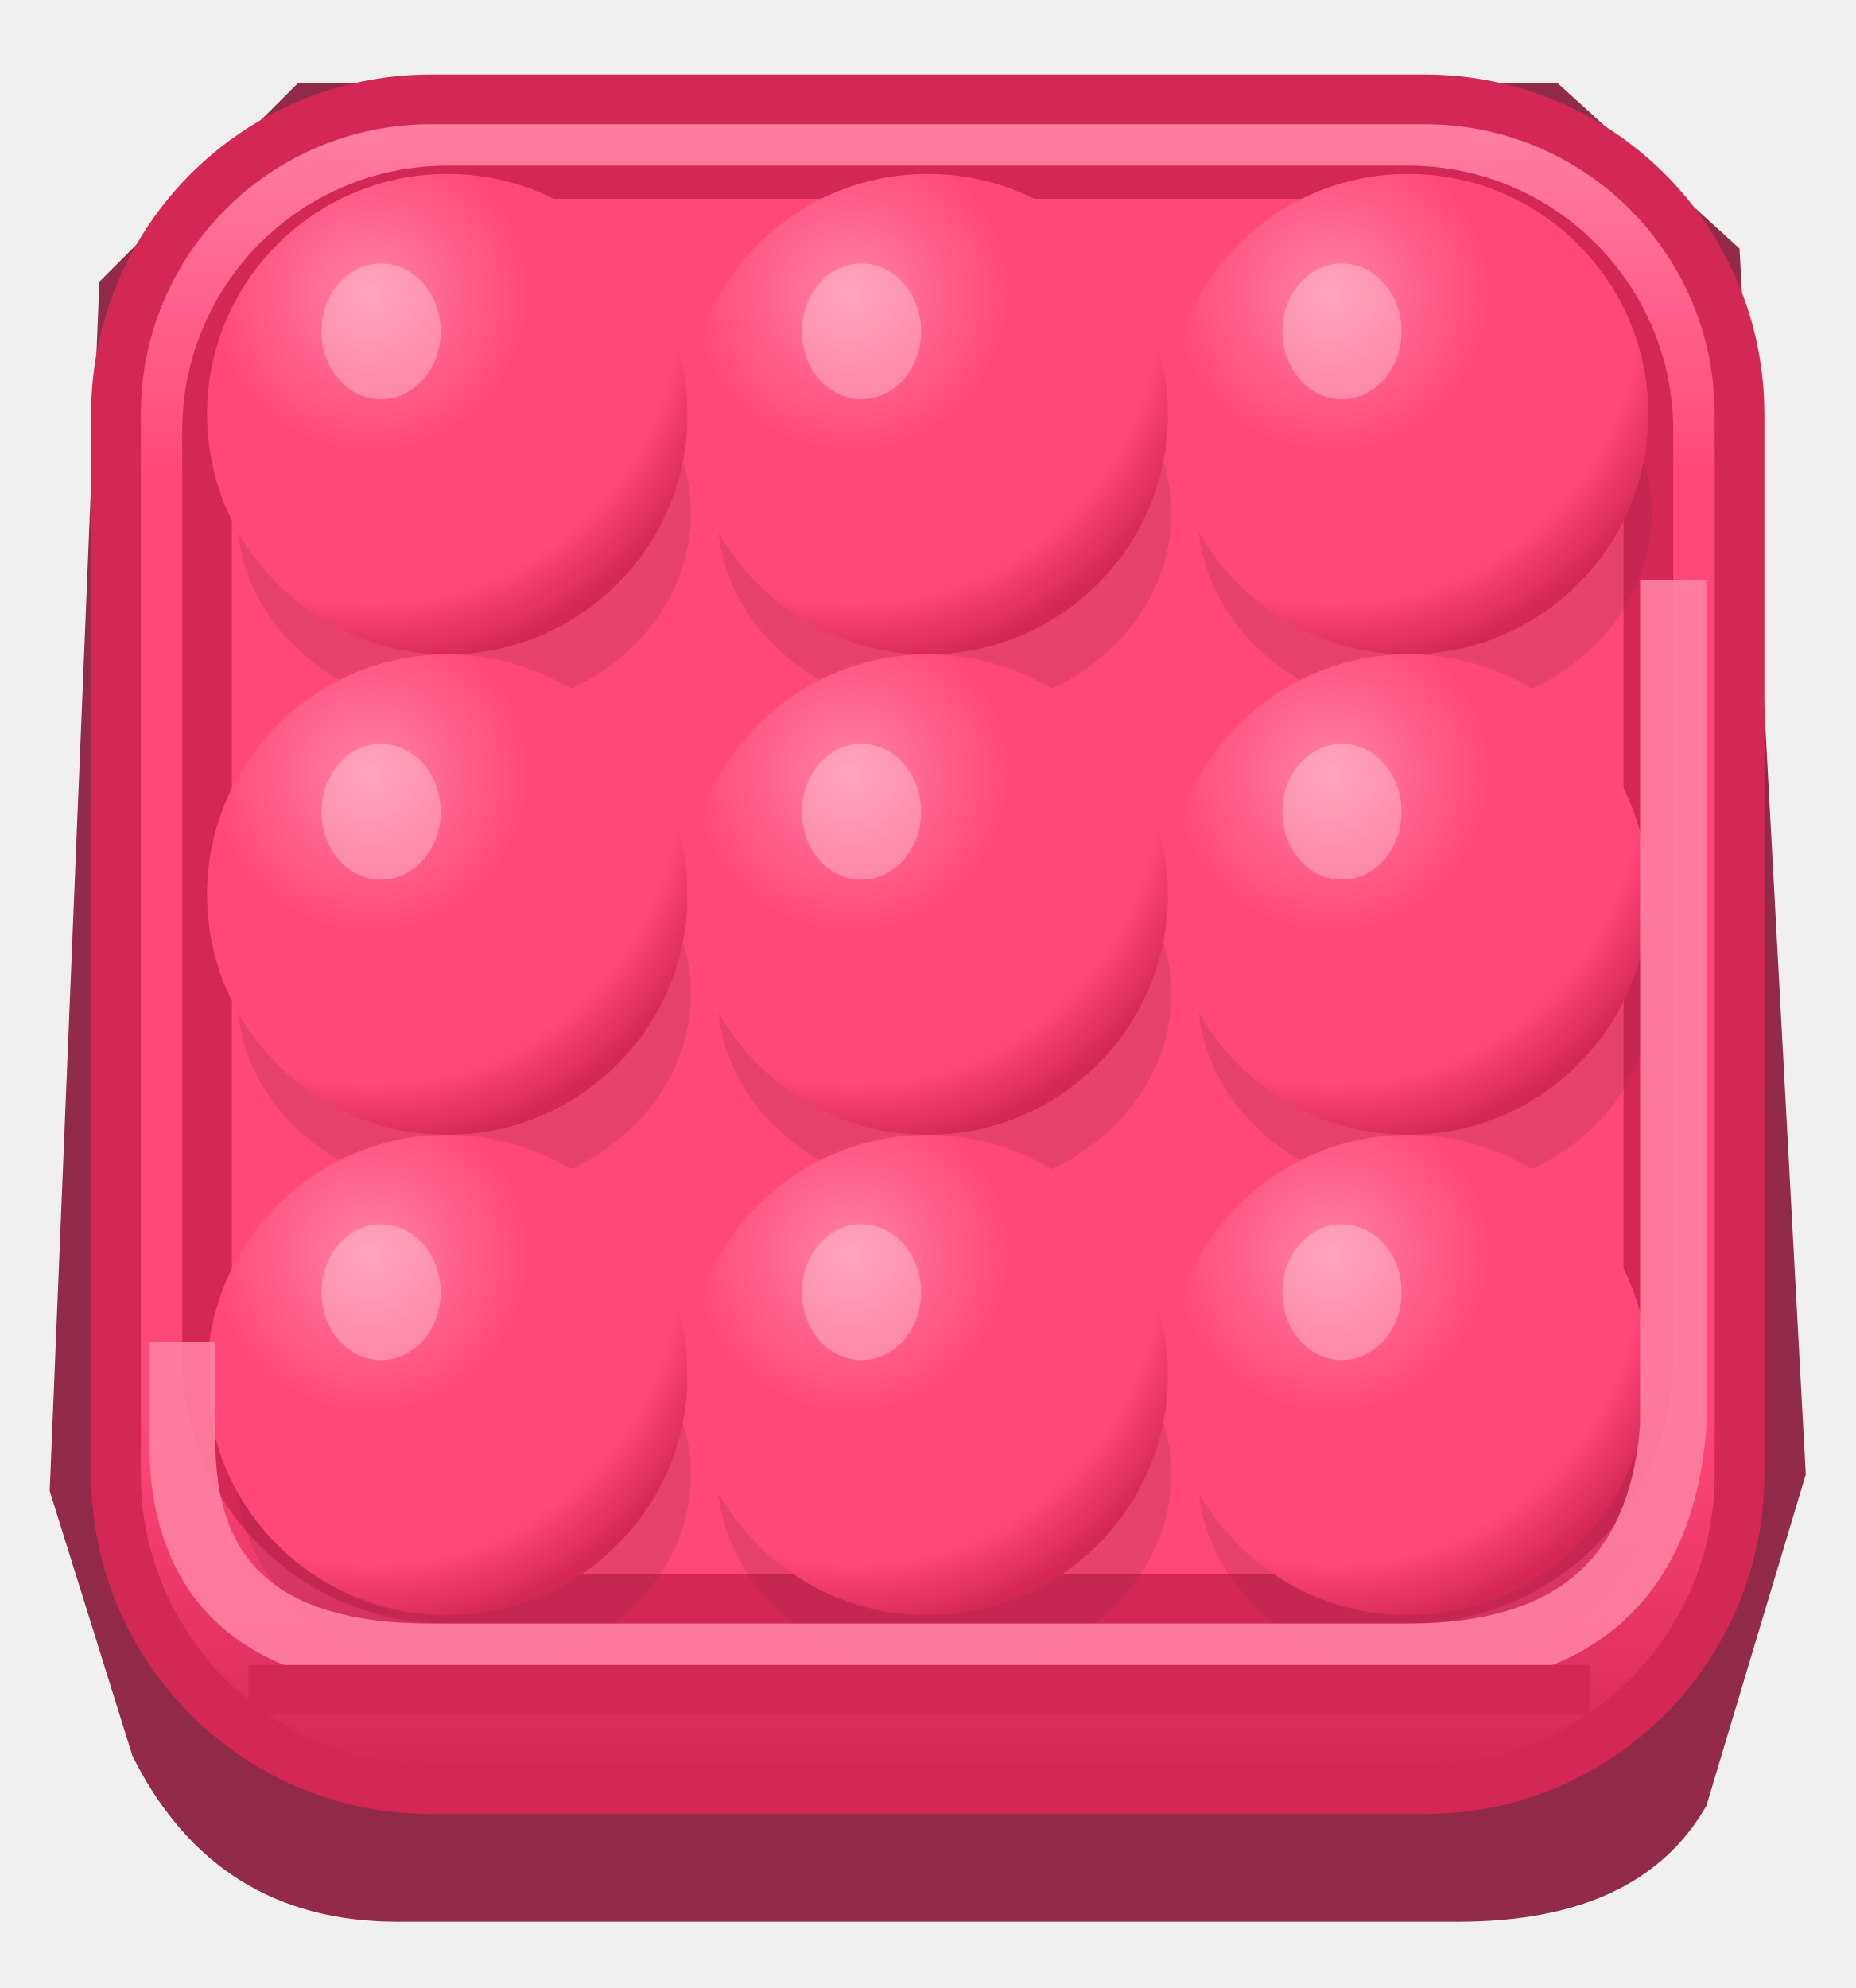
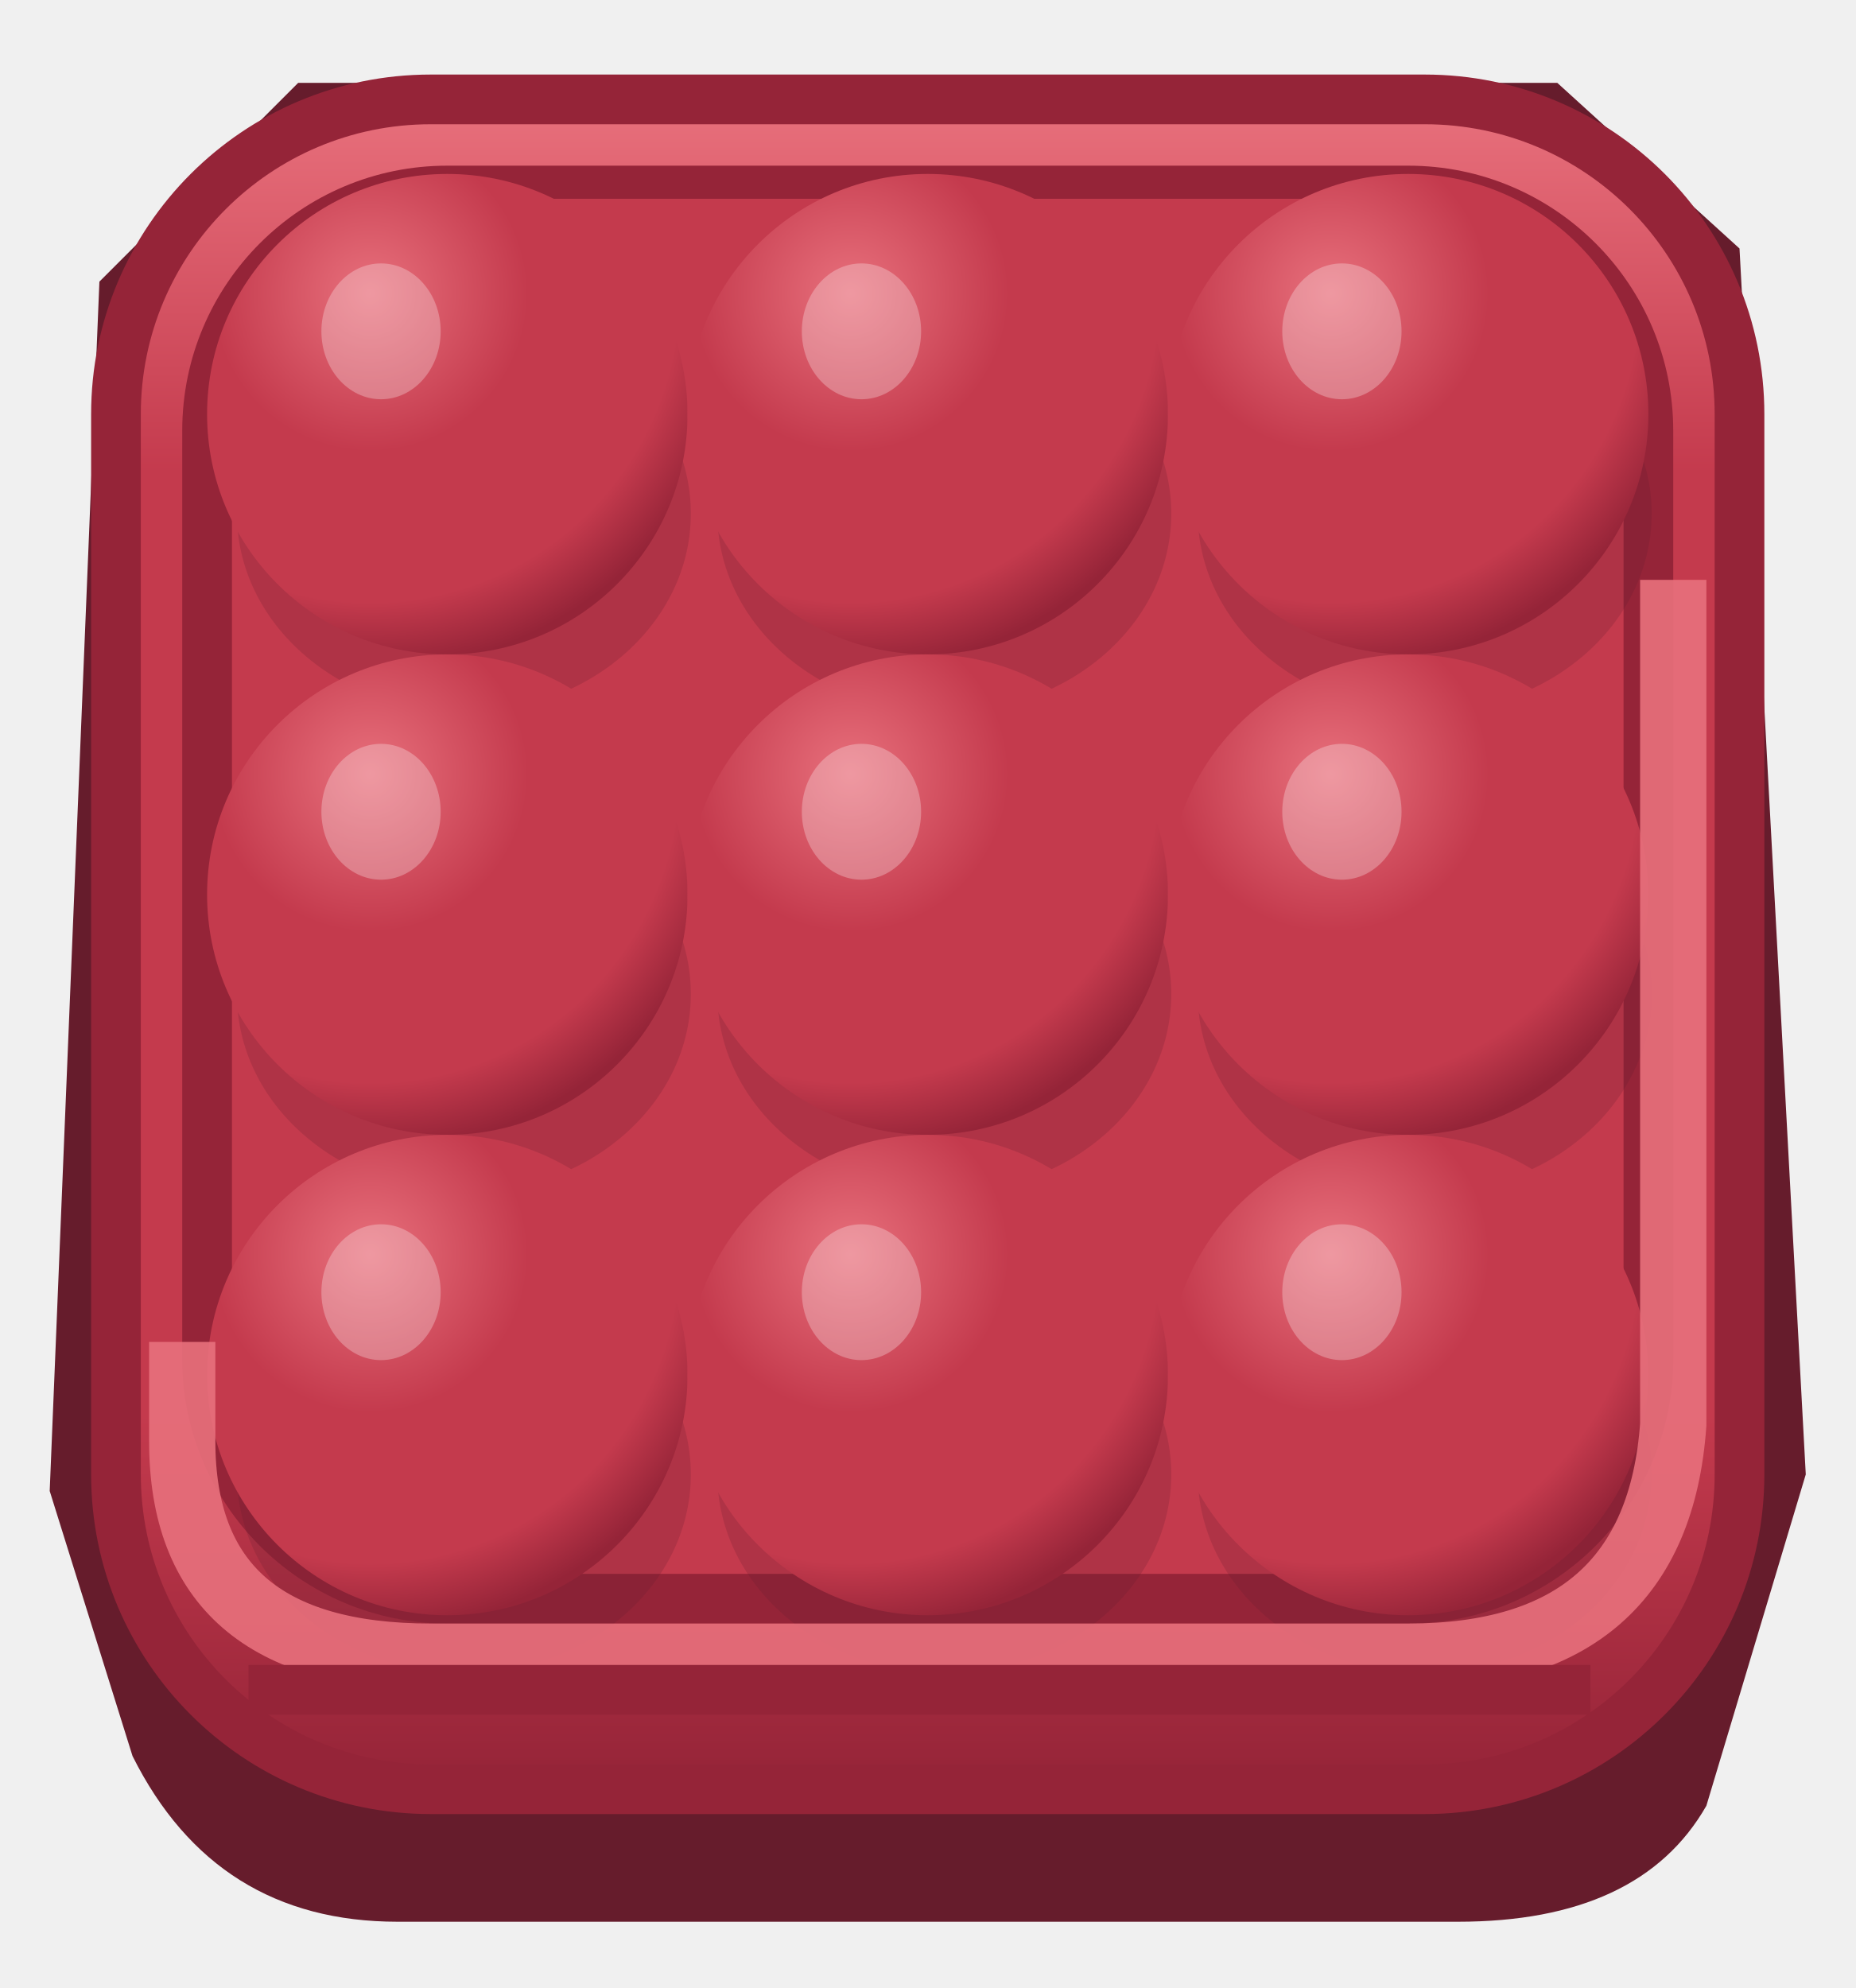
<svg xmlns="http://www.w3.org/2000/svg" width="112" height="120" viewBox="0 0 112 120">
  <defs>
    <linearGradient id="body" x1="0" y1="0" x2="0" y2="1">
-       <stop stop-color="#ff81a3" />
-       <stop offset=".22" stop-color="#ff4879" />
-       <stop offset=".78" stop-color="#ff4879" />
-       <stop offset="1" stop-color="#d32755" />
+       <stop stop-color="#e8707c" />
+       <stop offset=".22" stop-color="#c43a4d" />
+       <stop offset=".78" stop-color="#c43a4d" />
+       <stop offset="1" stop-color="#952438" />
    </linearGradient>
    <radialGradient id="sphere" cx="34%" cy="25%" r="78%">
-       <stop stop-color="#ff81a3" />
-       <stop offset=".42" stop-color="#ff4879" />
-       <stop offset=".82" stop-color="#ff4879" />
-       <stop offset="1" stop-color="#d32755" />
+       <stop stop-color="#e8707c" />
+       <stop offset=".42" stop-color="#c43a4d" />
+       <stop offset=".82" stop-color="#c43a4d" />
+       <stop offset="1" stop-color="#952438" />
    </radialGradient>
    <linearGradient id="lip" x2="0" y2="1">
-       <stop stop-color="#ff81a3" />
-       <stop offset="1" stop-color="#d32755" />
+       <stop stop-color="#e8707c" />
+       <stop offset="1" stop-color="#952438" />
    </linearGradient>
    <linearGradient id="hole" x2="0" y2="1">
-       <stop stop-color="#922a4a" />
-       <stop offset=".6" stop-color="#d32755" />
-       <stop offset="1" stop-color="#ff4879" />
+       <stop stop-color="#661c2c" />
+       <stop offset=".6" stop-color="#952438" />
+       <stop offset="1" stop-color="#c43a4d" />
    </linearGradient>
  </defs>
-   <path d="M18 5 H94 L105 15 L109 89 L103 109 Q99 116 88 116 H24 Q13 116 8 106 L3 90 L6 17 Z" fill="#922a4a" />
-   <rect x="7" y="6" width="98" height="102" rx="19" fill="url(#body)" stroke="#d32755" stroke-width="3" />
-   <rect x="11" y="10" width="90" height="88" rx="16" fill="#d32755" />
-   <rect x="14" y="12" width="84" height="83" rx="13" fill="#ff4879" />
-   <ellipse cx="28" cy="31" rx="13.7" ry="12" fill="#922a4a" opacity=".22" />
+   <path d="M18 5 H94 L105 15 L109 89 L103 109 Q99 116 88 116 H24 Q13 116 8 106 L3 90 L6 17 Z" fill="#661c2c" />
+   <rect x="7" y="6" width="98" height="102" rx="19" fill="url(#body)" stroke="#952438" stroke-width="3" />
+   <rect x="11" y="10" width="90" height="88" rx="16" fill="#952438" />
+   <rect x="14" y="12" width="84" height="83" rx="13" fill="#c43a4d" />
+   <ellipse cx="28" cy="31" rx="13.7" ry="12" fill="#661c2c" opacity=".22" />
  <circle cx="27" cy="25" r="14.5" fill="url(#sphere)" />
  <ellipse cx="23" cy="20" rx="3.6" ry="4.1" fill="#fff" opacity=".28" />
-   <ellipse cx="57" cy="31" rx="13.7" ry="12" fill="#922a4a" opacity=".22" />
+   <ellipse cx="57" cy="31" rx="13.7" ry="12" fill="#661c2c" opacity=".22" />
  <circle cx="56" cy="25" r="14.5" fill="url(#sphere)" />
  <ellipse cx="52" cy="20" rx="3.6" ry="4.1" fill="#fff" opacity=".28" />
-   <ellipse cx="86" cy="31" rx="13.7" ry="12" fill="#922a4a" opacity=".22" />
+   <ellipse cx="86" cy="31" rx="13.7" ry="12" fill="#661c2c" opacity=".22" />
  <circle cx="85" cy="25" r="14.5" fill="url(#sphere)" />
  <ellipse cx="81" cy="20" rx="3.6" ry="4.1" fill="#fff" opacity=".28" />
-   <ellipse cx="28" cy="60" rx="13.7" ry="12" fill="#922a4a" opacity=".22" />
+   <ellipse cx="28" cy="60" rx="13.7" ry="12" fill="#661c2c" opacity=".22" />
  <circle cx="27" cy="54" r="14.5" fill="url(#sphere)" />
  <ellipse cx="23" cy="49" rx="3.6" ry="4.1" fill="#fff" opacity=".28" />
-   <ellipse cx="57" cy="60" rx="13.7" ry="12" fill="#922a4a" opacity=".22" />
+   <ellipse cx="57" cy="60" rx="13.7" ry="12" fill="#661c2c" opacity=".22" />
  <circle cx="56" cy="54" r="14.5" fill="url(#sphere)" />
  <ellipse cx="52" cy="49" rx="3.6" ry="4.1" fill="#fff" opacity=".28" />
-   <ellipse cx="86" cy="60" rx="13.7" ry="12" fill="#922a4a" opacity=".22" />
+   <ellipse cx="86" cy="60" rx="13.7" ry="12" fill="#661c2c" opacity=".22" />
  <circle cx="85" cy="54" r="14.5" fill="url(#sphere)" />
  <ellipse cx="81" cy="49" rx="3.6" ry="4.1" fill="#fff" opacity=".28" />
-   <ellipse cx="28" cy="89" rx="13.7" ry="12" fill="#922a4a" opacity=".22" />
+   <ellipse cx="28" cy="89" rx="13.7" ry="12" fill="#661c2c" opacity=".22" />
  <circle cx="27" cy="83" r="14.5" fill="url(#sphere)" />
  <ellipse cx="23" cy="78" rx="3.6" ry="4.1" fill="#fff" opacity=".28" />
-   <ellipse cx="57" cy="89" rx="13.7" ry="12" fill="#922a4a" opacity=".22" />
+   <ellipse cx="57" cy="89" rx="13.7" ry="12" fill="#661c2c" opacity=".22" />
  <circle cx="56" cy="83" r="14.5" fill="url(#sphere)" />
  <ellipse cx="52" cy="78" rx="3.6" ry="4.1" fill="#fff" opacity=".28" />
-   <ellipse cx="86" cy="89" rx="13.7" ry="12" fill="#922a4a" opacity=".22" />
+   <ellipse cx="86" cy="89" rx="13.7" ry="12" fill="#661c2c" opacity=".22" />
  <circle cx="85" cy="83" r="14.5" fill="url(#sphere)" />
  <ellipse cx="81" cy="78" rx="3.6" ry="4.1" fill="#fff" opacity=".28" />
-   <path d="M11 81 V87 Q11 100 26 100 H85 Q100 100 101 86 V35" stroke="#ff81a3" stroke-width="4" fill="none" opacity=".9" />
-   <path d="M15 102 H96" stroke="#d32755" stroke-width="3" />
+   <path d="M11 81 V87 Q11 100 26 100 H85 Q100 100 101 86 V35" stroke="#e8707c" stroke-width="4" fill="none" opacity=".9" />
+   <path d="M15 102 H96" stroke="#952438" stroke-width="3" />
</svg>
